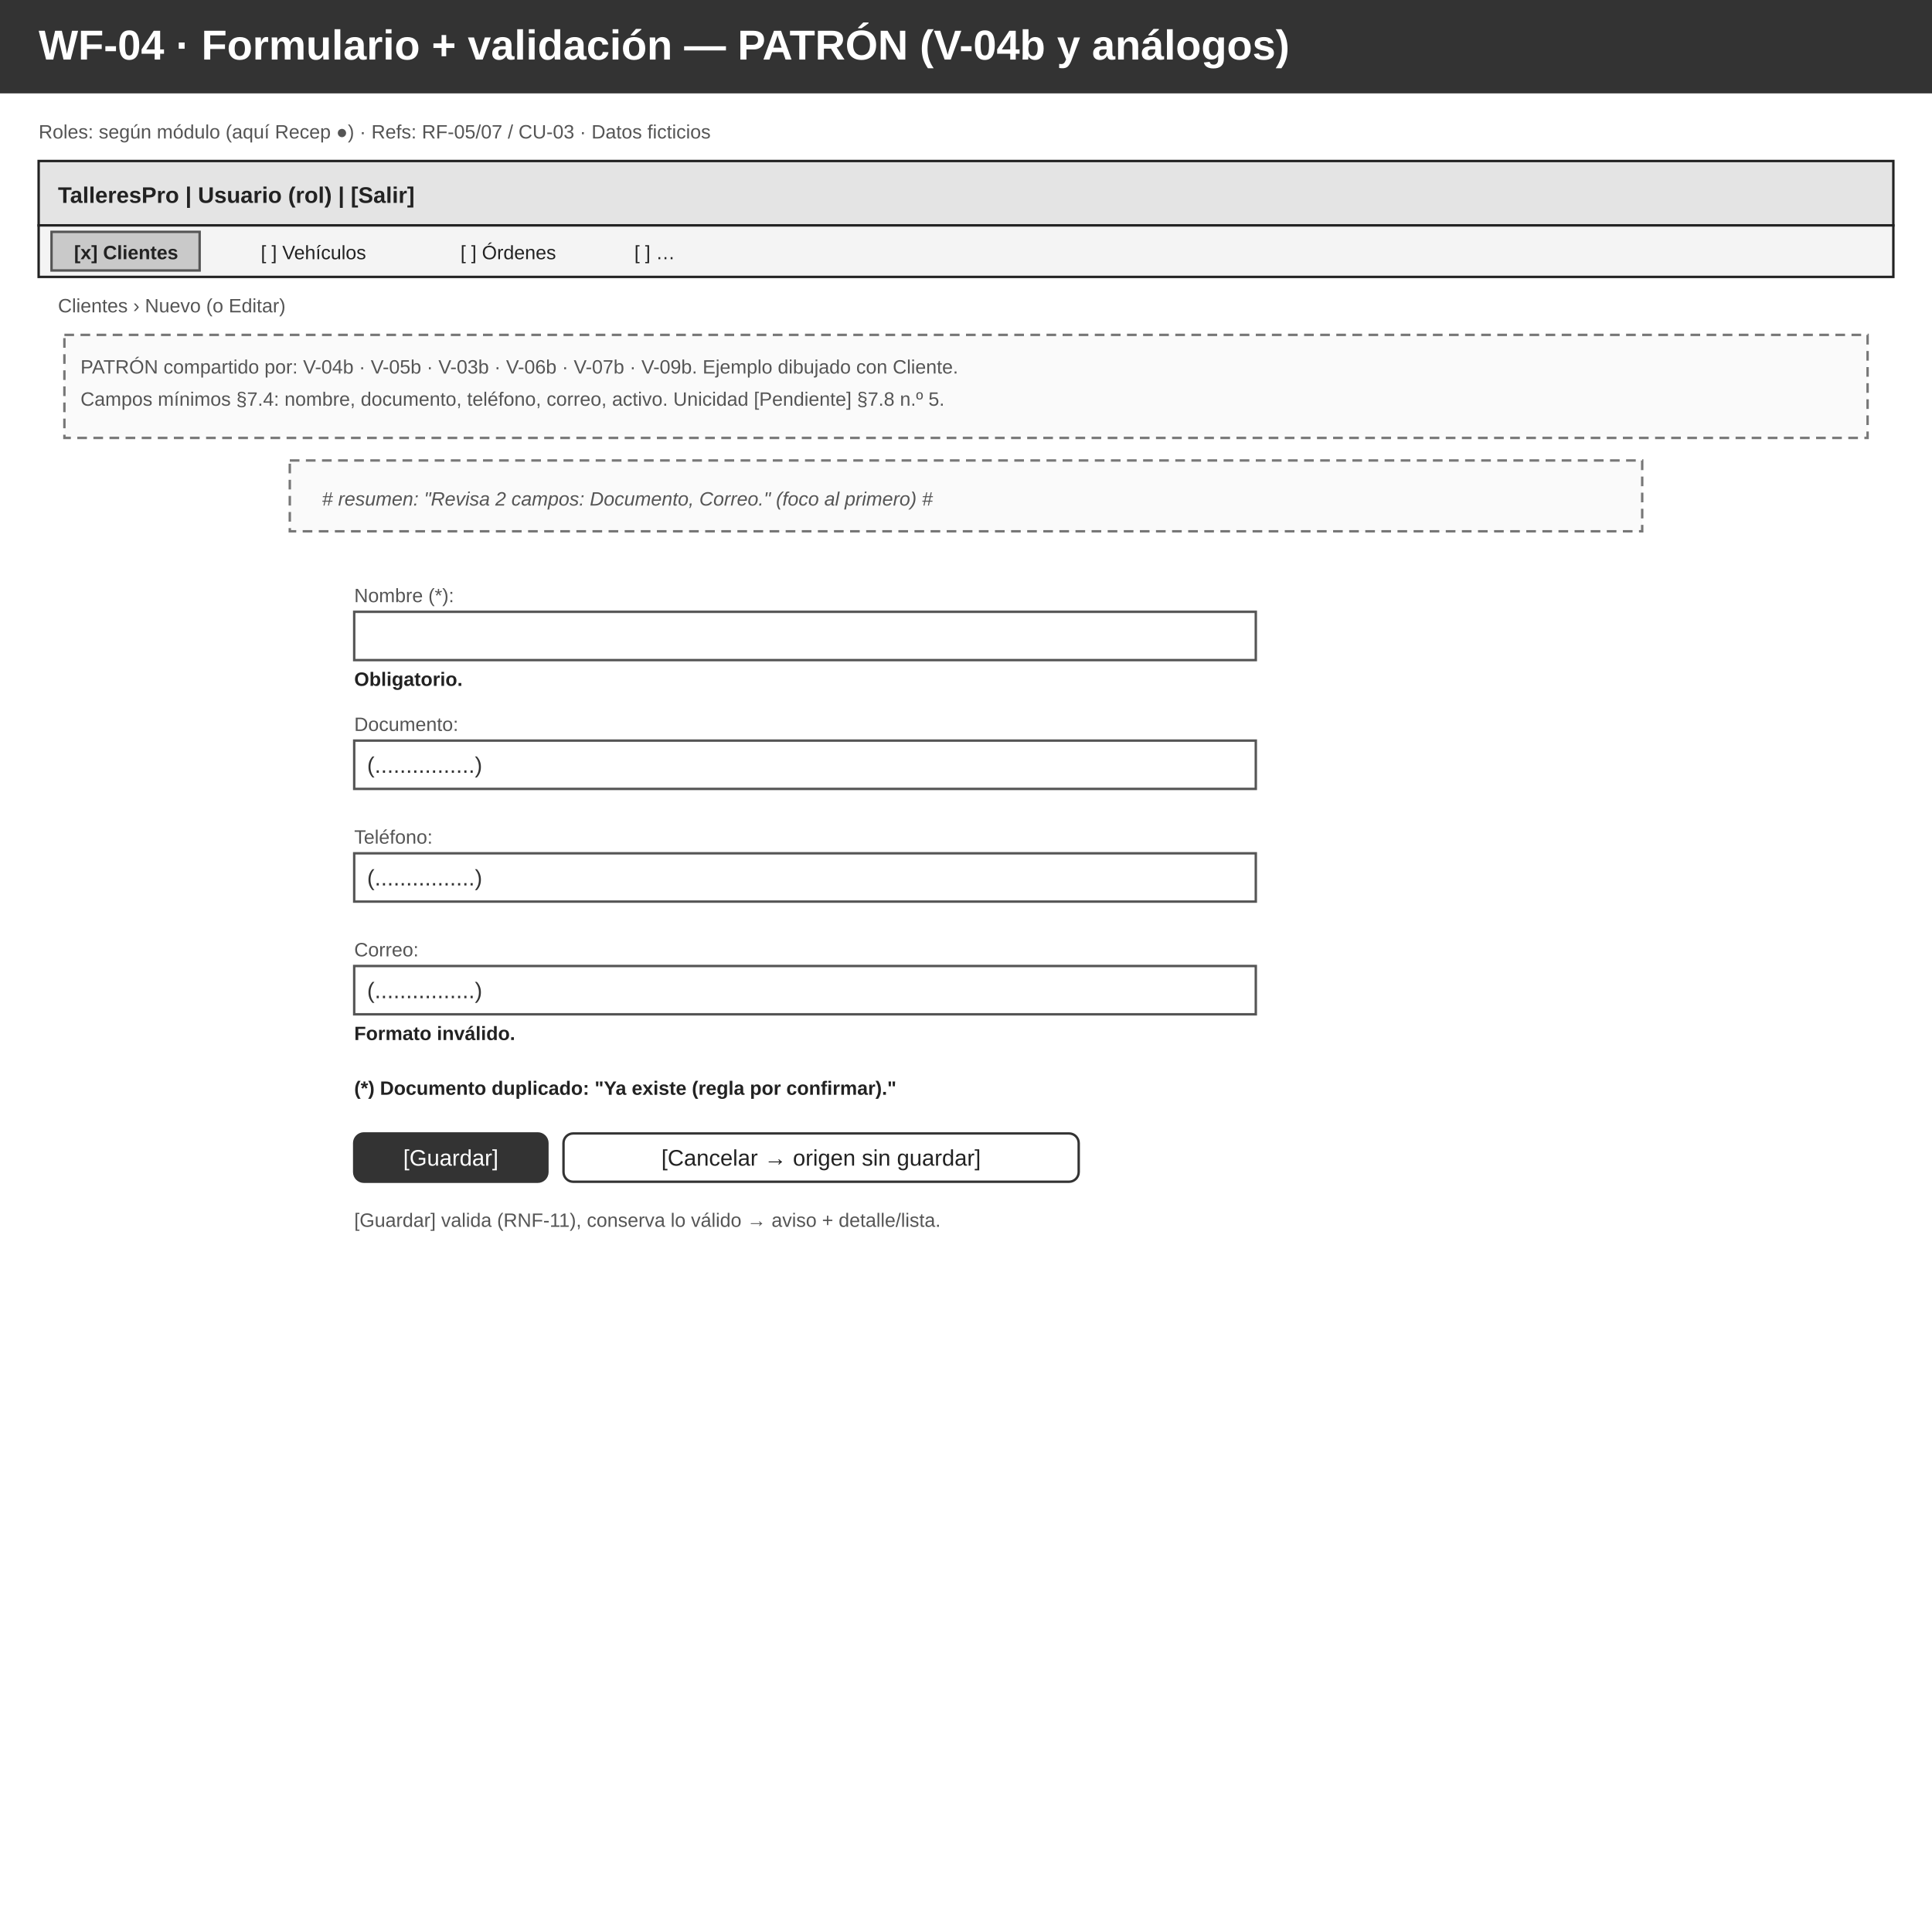
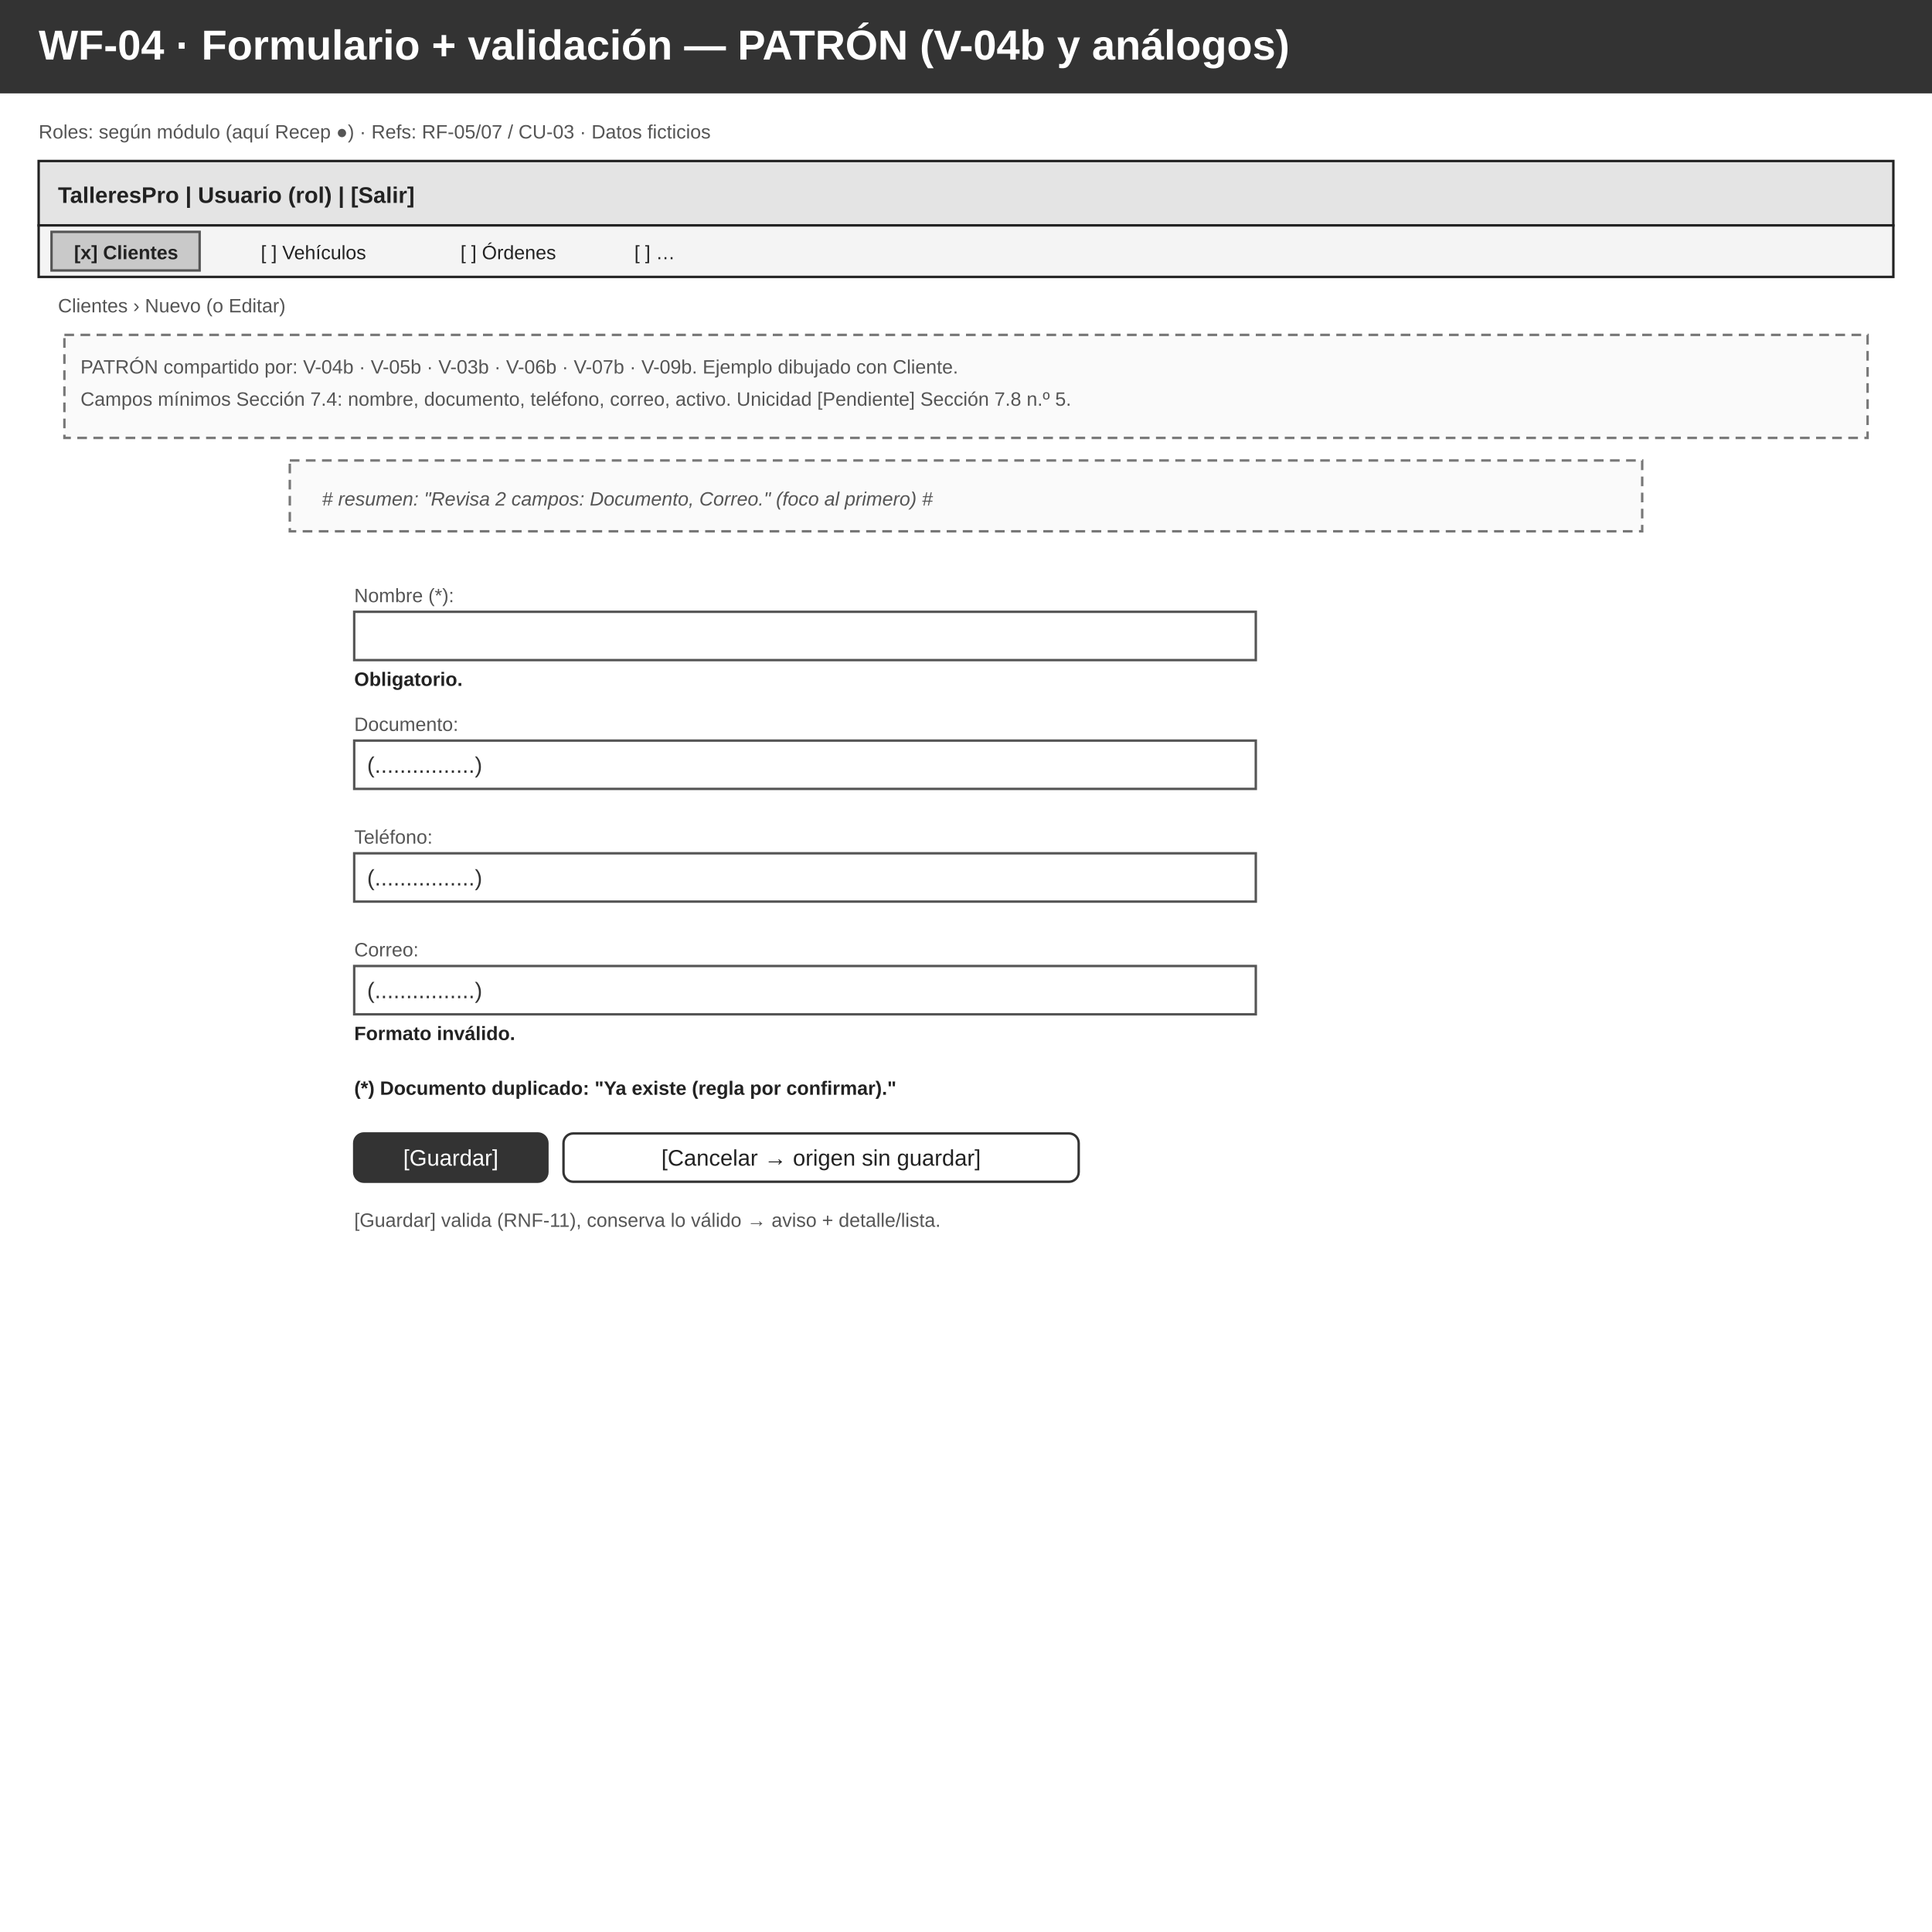
<svg xmlns="http://www.w3.org/2000/svg" width="1200" height="1200" viewBox="0 0 1200 1200">
  <style>text{font-family:Arial,sans-serif}</style>
  <rect x="0" y="0" width="1200" height="1200" fill="#ffffff" />
  <rect x="0" y="0" width="1200" height="58" fill="#333" />
  <rect x="24" y="100" width="1152" height="40" fill="#e4e4e4" stroke="#222" stroke-width="1.5" rx="0" />
  <text x="36" y="126" font-family="Arial,sans-serif" font-size="14" text-anchor="start" fill="#222" font-weight="bold">TalleresPro  |  Usuario (rol)  |  [Salir]</text>
  <rect x="24" y="140" width="1152" height="32" fill="#f4f4f4" stroke="#222" stroke-width="1.5" rx="0" />
  <rect x="32" y="144" width="92" height="24" fill="#c9c9c9" stroke="#555" stroke-width="1.5" rx="0" />
  <text x="46" y="161" font-family="Arial,sans-serif" font-size="12" text-anchor="start" fill="#222" font-weight="bold">[x] Clientes</text>
  <text x="162" y="161" font-family="Arial,sans-serif" font-size="12" text-anchor="start" fill="#222">[ ] Vehículos</text>
  <text x="286" y="161" font-family="Arial,sans-serif" font-size="12" text-anchor="start" fill="#222">[ ] Órdenes</text>
  <text x="394" y="161" font-family="Arial,sans-serif" font-size="12" text-anchor="start" fill="#222">[ ] …</text>
  <text x="36" y="194" font-family="Arial,sans-serif" font-size="12" text-anchor="start" fill="#555">Clientes › Nuevo (o Editar)</text>
  <rect x="40" y="208" width="1120" height="64" fill="#fafafa" stroke="#777" stroke-width="1.5" rx="0" stroke-dasharray="6,4" />
  <text x="50" y="232" font-family="Arial,sans-serif" font-size="12" text-anchor="start" fill="#555">PATRÓN compartido por: V-04b · V-05b · V-03b · V-06b · V-07b · V-09b. Ejemplo dibujado con Cliente.</text>
-   <text x="50" y="252" font-family="Arial,sans-serif" font-size="12" text-anchor="start" fill="#555">Campos mínimos §7.4: nombre, documento, teléfono, correo, activo. Unicidad [Pendiente] §7.8 n.º 5.</text>
+   <text x="50" y="252" font-family="Arial,sans-serif" font-size="12" text-anchor="start" fill="#555">Campos mínimos Sección 7.4: nombre, documento, teléfono, correo, activo. Unicidad [Pendiente] Sección 7.8 n.º 5.</text>
  <rect x="180" y="286" width="840" height="44" fill="#fafafa" stroke="#777" stroke-width="1.5" rx="0" stroke-dasharray="6,4" />
  <text x="200" y="314" font-family="Arial,sans-serif" font-size="12" text-anchor="start" fill="#555" font-style="italic"># resumen: "Revisa 2 campos: Documento, Correo." (foco al primero) #</text>
  <text x="220" y="374" font-family="Arial,sans-serif" font-size="12" text-anchor="start" fill="#555">Nombre (*):</text>
  <rect x="220" y="380" width="560" height="30" fill="#fff" stroke="#555" stroke-width="1.5" rx="0" />
  <text x="220" y="426" font-family="Arial,sans-serif" font-size="12" text-anchor="start" fill="#222" font-weight="bold">Obligatorio.</text>
  <text x="220" y="454" font-family="Arial,sans-serif" font-size="12" text-anchor="start" fill="#555">Documento:</text>
  <rect x="220" y="460" width="560" height="30" fill="#fff" stroke="#555" stroke-width="1.5" rx="0" />
  <text x="228" y="480" font-family="Arial,sans-serif" font-size="14" text-anchor="start" fill="#333">(................)</text>
  <text x="220" y="524" font-family="Arial,sans-serif" font-size="12" text-anchor="start" fill="#555">Teléfono:</text>
  <rect x="220" y="530" width="560" height="30" fill="#fff" stroke="#555" stroke-width="1.5" rx="0" />
  <text x="228" y="550" font-family="Arial,sans-serif" font-size="14" text-anchor="start" fill="#333">(................)</text>
  <text x="220" y="594" font-family="Arial,sans-serif" font-size="12" text-anchor="start" fill="#555">Correo:</text>
  <rect x="220" y="600" width="560" height="30" fill="#fff" stroke="#555" stroke-width="1.5" rx="0" />
  <text x="228" y="620" font-family="Arial,sans-serif" font-size="14" text-anchor="start" fill="#333">(................)</text>
  <text x="220" y="646" font-family="Arial,sans-serif" font-size="12" text-anchor="start" fill="#222" font-weight="bold">Formato inválido.</text>
  <text x="220" y="680" font-family="Arial,sans-serif" font-size="12" text-anchor="start" fill="#222" font-weight="bold">(*) Documento duplicado: "Ya existe (regla por confirmar)."</text>
  <rect x="220" y="704" width="120" height="30" fill="#333" stroke="#333" stroke-width="1.5" rx="6" />
  <text x="280.0" y="724" font-family="Arial,sans-serif" font-size="14" text-anchor="middle" fill="#fff">[Guardar]</text>
  <rect x="350" y="704" width="320" height="30" fill="#ffffff" stroke="#333" stroke-width="1.5" rx="6" />
  <text x="510.0" y="724" font-family="Arial,sans-serif" font-size="14" text-anchor="middle" fill="#222">[Cancelar → origen sin guardar]</text>
  <text x="220" y="762" font-family="Arial,sans-serif" font-size="12" text-anchor="start" fill="#555">[Guardar] valida (RNF-11), conserva lo válido → aviso + detalle/lista.</text>
  <text x="24" y="37" font-family="Arial,sans-serif" font-size="26" fill="#fff" font-weight="bold">WF-04 · Formulario + validación — PATRÓN (V-04b y análogos)</text>
  <text x="24" y="86" font-family="Arial,sans-serif" font-size="12" fill="#555">Roles: según módulo (aquí Recep ●)  ·  Refs: RF-05/07 / CU-03  ·  Datos ficticios</text>
</svg>
